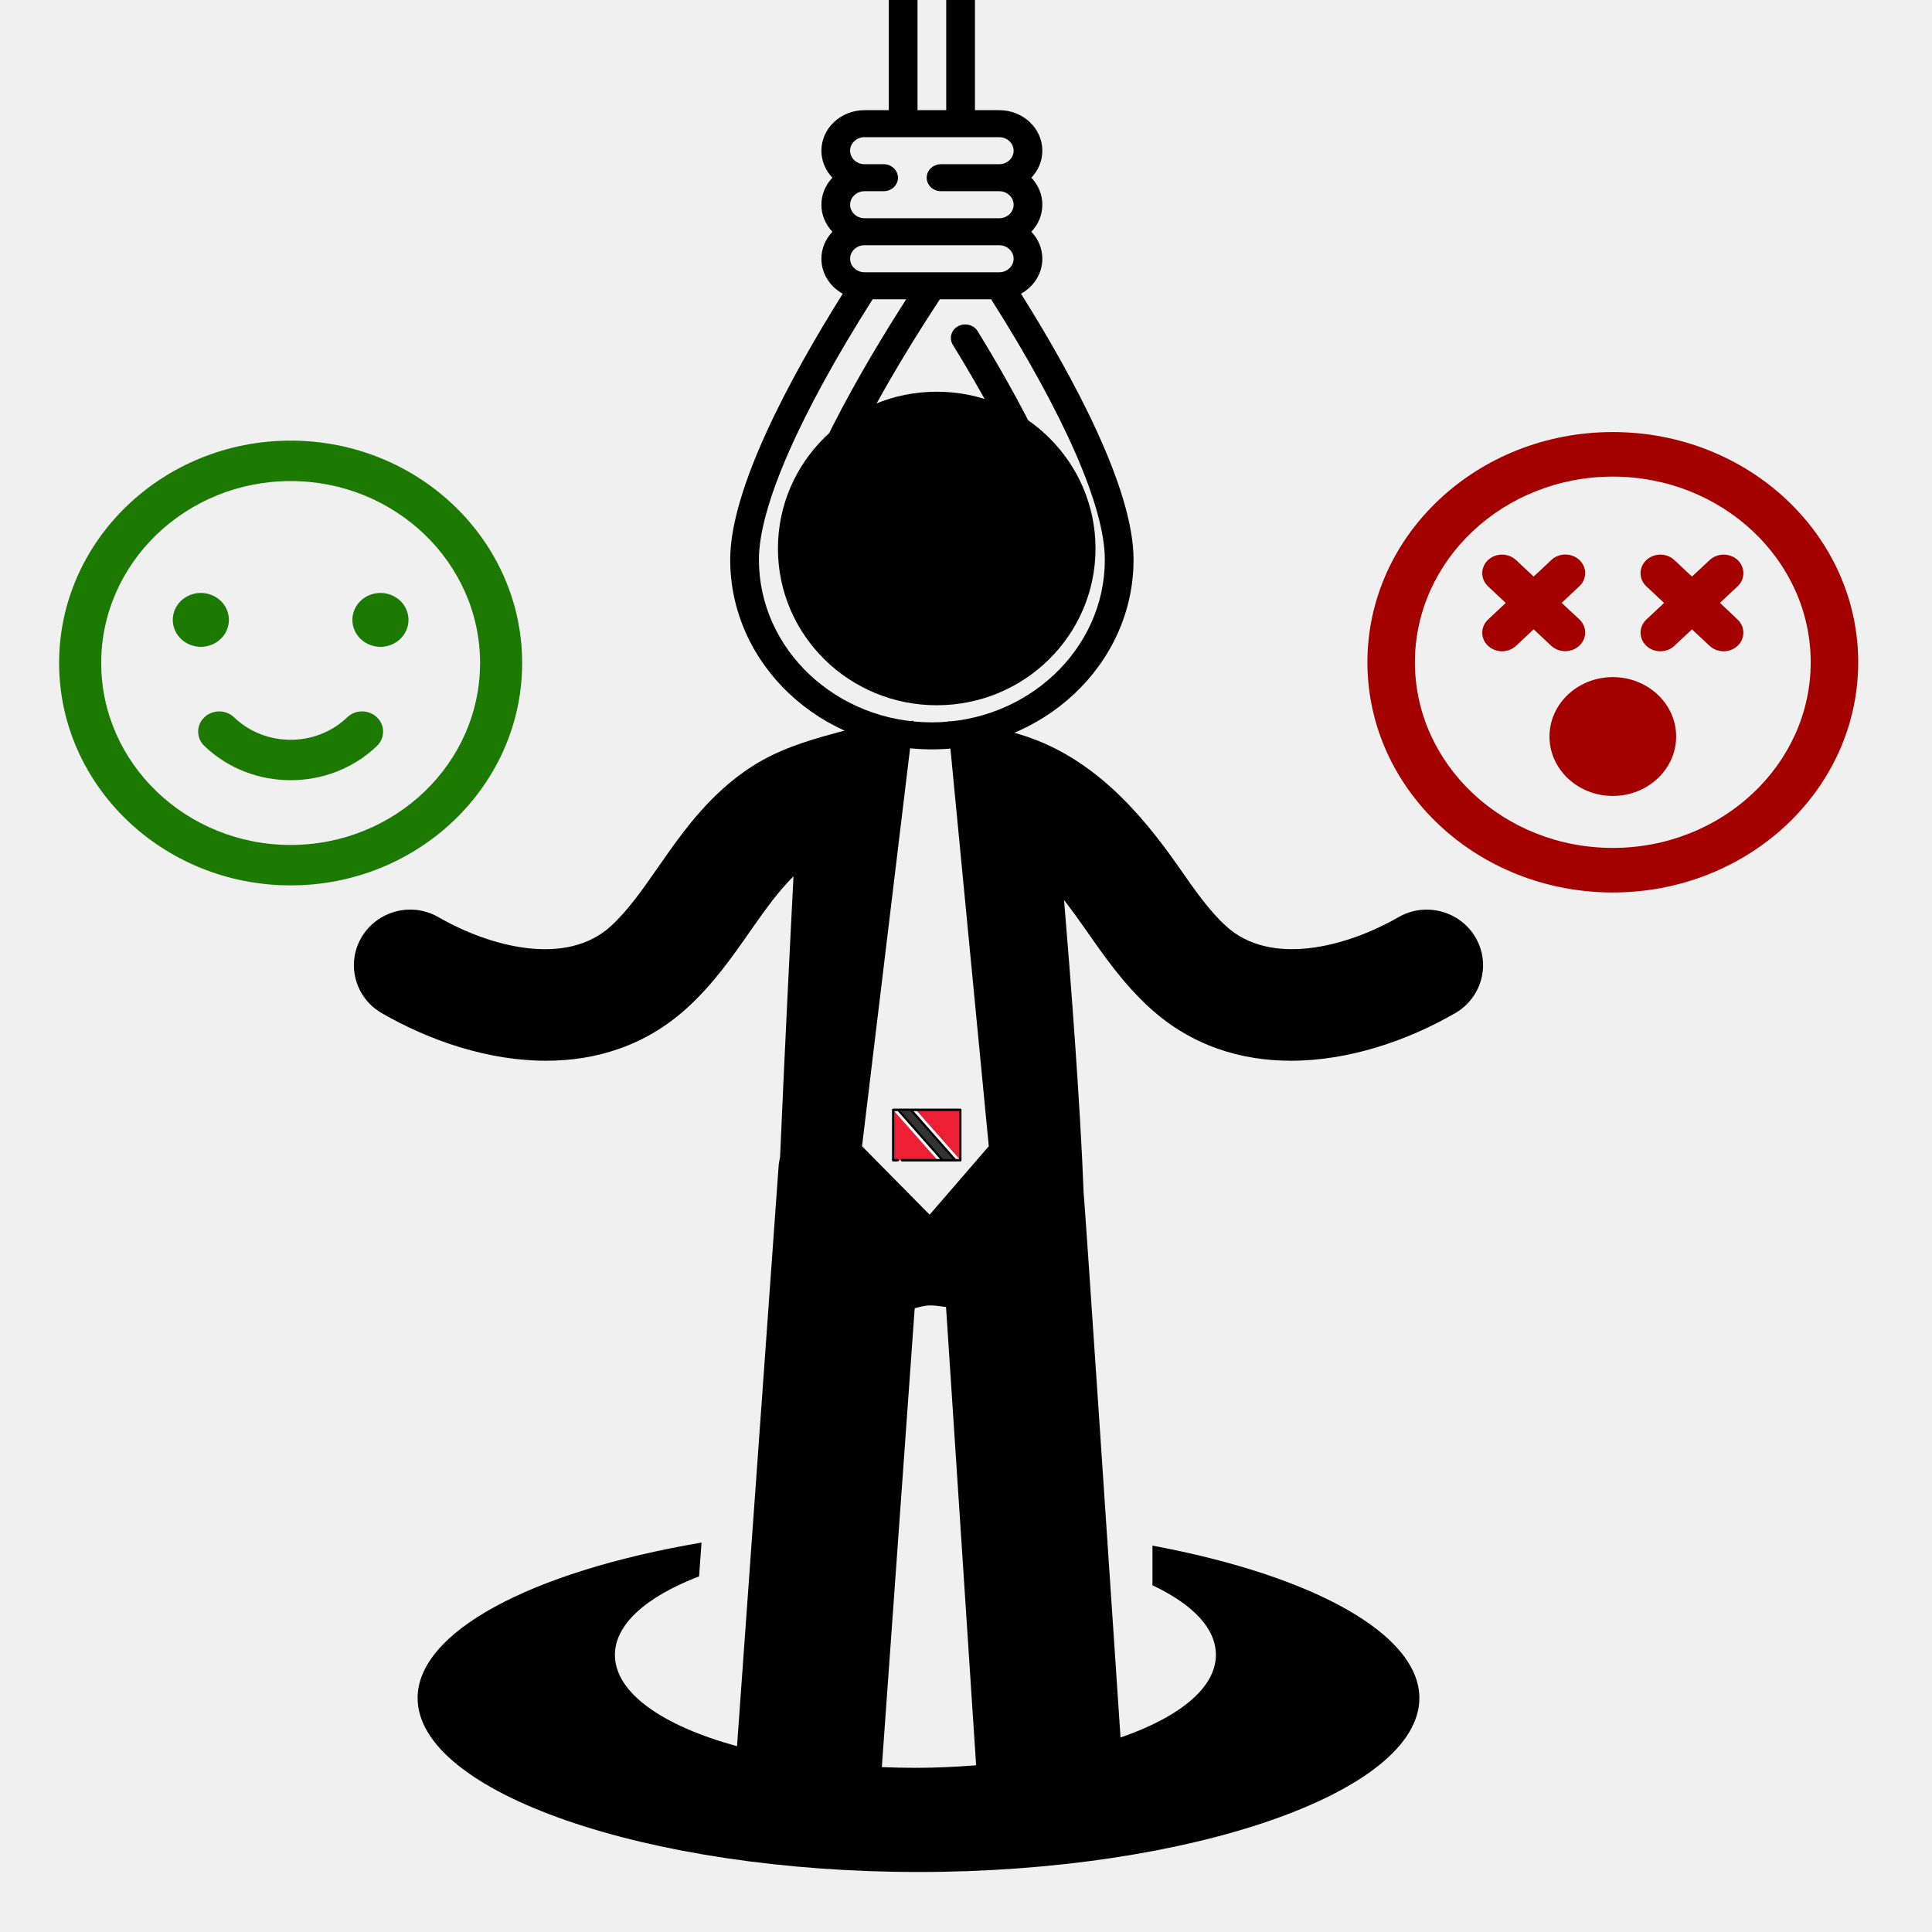
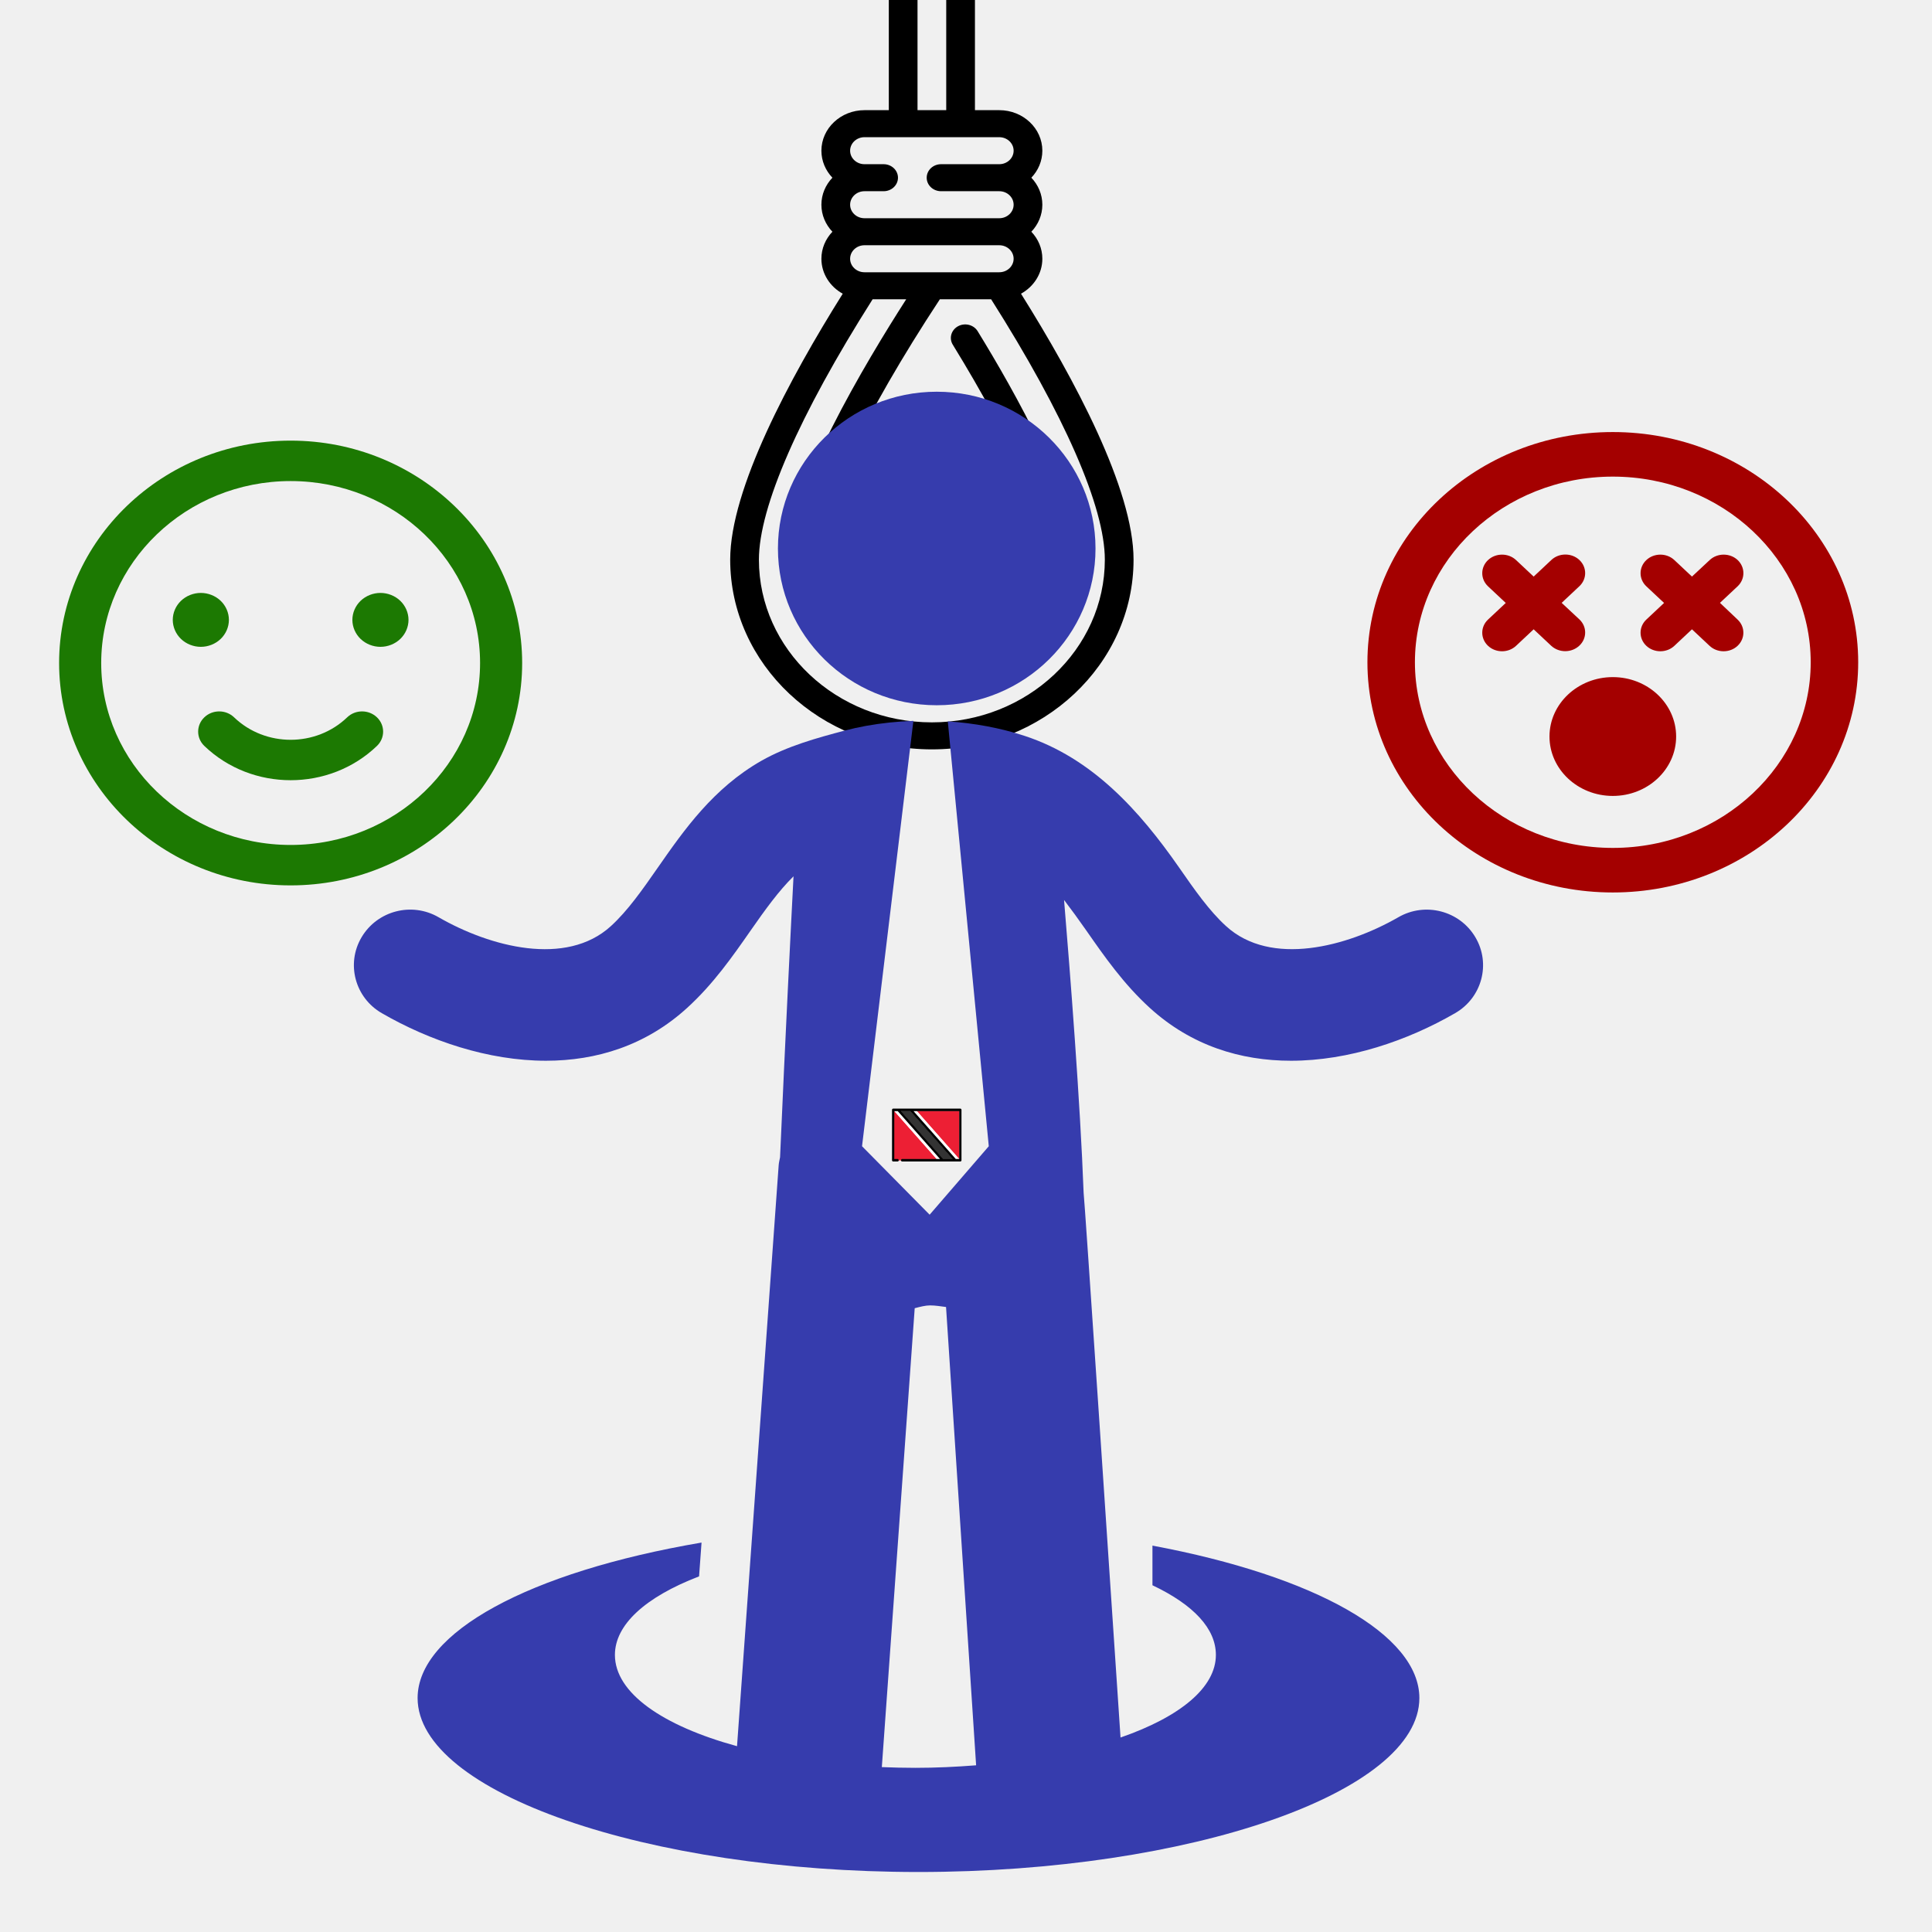
<svg xmlns="http://www.w3.org/2000/svg" viewBox="0 0 500 500">
-   <g transform="matrix(0.478493, 0, 0, 0.478868, 47.87389, 101.3762)" style="">
-     <path d="M 320.704 84.744 C 320.704 37.934 359.159 0 406.608 0 C 454.037 0 492.469 37.934 492.469 84.744 C 492.469 131.576 454.035 169.444 406.608 169.444 C 359.159 169.444 320.704 131.576 320.704 84.744 Z M 697.917 294.813 C 689.432 280.49 670.79 275.629 656.282 284.006 C 628.428 300 587.303 310.894 563.095 288.823 C 553.926 280.49 545.985 269.096 537.596 257.031 C 516.242 226.41 490.808 198.025 454.143 186.002 C 440.744 181.619 426.68 179.101 412.576 178.147 L 434.744 407.77 L 402.756 444.77 L 366.19 407.77 L 393.967 177.887 C 385.395 178.191 376.857 179.059 368.425 180.578 C 364.541 181.273 360.71 182.119 356.912 183.117 C 341.601 187.154 325.771 191.537 311.904 199.371 C 285.743 214.215 269.868 236.936 255.849 257.032 C 247.451 269.098 239.486 280.491 230.339 288.824 C 206.131 310.894 164.996 300.044 137.153 284.007 C 122.634 275.609 104.015 280.491 95.519 294.814 C 87.023 309.115 91.938 327.496 106.446 335.851 C 132.205 350.717 163.911 361.567 195.27 361.567 C 222.332 361.567 249.155 353.494 271.67 332.943 C 285.808 320.052 296.073 305.339 305.99 291.124 C 313.845 279.883 321.073 269.835 329.135 261.893 C 327.79 287.696 324.632 349.935 321.854 413.737 C 321.594 415.148 321.214 416.538 321.106 418.011 L 298.58 732.01 C 258.346 721.007 232.532 703.212 232.532 682.683 C 232.532 666.537 248.667 651.52 278.051 640.236 L 279.386 621.964 C 185.886 637.893 125.816 670.64 125.816 705.991 C 125.816 756.968 249.872 800.002 396.714 800.002 C 543.568 800.002 667.634 756.968 667.634 705.991 C 667.634 671.854 611.384 640.061 523.266 623.613 L 523.266 645.032 C 545.662 655.666 557.577 668.555 557.577 682.683 C 557.577 700.13 538.546 716.06 506.004 727.324 C 500.59 646.224 486.442 434.594 486.039 432.901 C 484.248 384.549 478.736 313.912 475.459 274.675 C 479.409 279.84 483.348 285.265 487.449 291.125 C 497.367 305.339 507.641 320.053 521.769 332.944 C 544.294 353.495 571.108 361.568 598.179 361.568 C 629.516 361.568 661.234 350.717 686.97 335.852 C 701.508 327.496 706.414 309.115 697.917 294.813 Z M 395.084 743.707 C 388.921 743.707 382.866 743.555 376.898 743.316 L 394.681 495.311 C 397.612 494.531 400.508 493.791 403.014 493.791 C 405.954 493.791 408.777 494.312 411.629 494.66 L 427.894 742.338 C 417.025 743.186 406.077 743.707 395.084 743.707 Z" />
-   </g>
  <g transform="matrix(0.339961, 0, 0, 0.365302, 78.85297, 214.6592)" style="" />
  <g transform="matrix(0.339961, 0, 0, 0.365302, 78.85297, 214.6592)" style="" />
  <g transform="matrix(0.339961, 0, 0, 0.365302, 78.85297, 214.6592)" style="" />
  <g transform="matrix(0.339961, 0, 0, 0.365302, 78.85297, 214.6592)" style="" />
  <g transform="matrix(0.339961, 0, 0, 0.365302, 78.85297, 214.6592)" style="" />
  <g transform="matrix(0.339961, 0, 0, 0.365302, 78.85297, 214.6592)" style="" />
  <g transform="matrix(0.339961, 0, 0, 0.365302, 78.85297, 214.6592)" style="" />
  <g transform="matrix(0.339961, 0, 0, 0.365302, 78.85297, 214.6592)" style="" />
  <g transform="matrix(0.339961, 0, 0, 0.365302, 78.85297, 214.6592)" style="" />
  <g transform="matrix(0.339961, 0, 0, 0.365302, 78.85297, 214.6592)" style="" />
  <g transform="matrix(0.339961, 0, 0, 0.365302, 78.85297, 214.6592)" style="" />
  <g transform="matrix(0.339961, 0, 0, 0.365302, 78.85297, 214.6592)" style="" />
  <g transform="matrix(0.339961, 0, 0, 0.365302, 78.85297, 214.6592)" style="" />
  <g transform="matrix(0.339961, 0, 0, 0.365302, 78.85297, 214.6592)" style="" />
  <g id="XMLID_92_" transform="matrix(0.363143, 0, 0, 0.348797, 15.2982, 114.0343)" style="">
    <path id="XMLID_93_" d="M165,0C74.019,0,0,74.019,0,165s74.019,165,165,165s165-74.019,165-165S255.981,0,165,0z M165,300 c-74.439,0-135-60.561-135-135S90.561,30,165,30s135,60.561,135,135S239.439,300,165,300z" style="fill: rgb(28, 121, 2);" />
    <path id="XMLID_104_" d="M205.306,205.305c-22.226,22.224-58.386,22.225-80.611,0.001c-5.857-5.858-15.355-5.858-21.213,0 c-5.858,5.858-5.858,15.355,0,21.213c16.963,16.963,39.236,25.441,61.519,25.441c22.276,0,44.56-8.482,61.519-25.441 c5.858-5.857,5.858-15.355,0-21.213C220.661,199.447,211.163,199.448,205.306,205.305z" style="fill: rgb(28, 121, 2);" />
    <path id="XMLID_105_" d="M115.14,147.14c3.73-3.72,5.86-8.88,5.86-14.14c0-5.26-2.13-10.42-5.86-14.14 c-3.72-3.72-8.88-5.86-14.14-5.86c-5.271,0-10.42,2.14-14.141,5.86C83.13,122.58,81,127.74,81,133c0,5.26,2.13,10.42,5.859,14.14 C90.58,150.87,95.74,153,101,153S111.42,150.87,115.14,147.14z" style="fill: rgb(28, 121, 2);" />
    <path id="XMLID_106_" d="M229,113c-5.26,0-10.42,2.14-14.141,5.86C211.14,122.58,209,127.73,209,133c0,5.27,2.14,10.42,5.859,14.14 C218.58,150.87,223.74,153,229,153s10.42-2.13,14.14-5.86c3.72-3.72,5.86-8.87,5.86-14.14c0-5.26-2.141-10.42-5.86-14.14 C239.42,115.14,234.26,113,229,113z" style="fill: rgb(28, 121, 2);" />
  </g>
  <path d="M 417.394 111.815 C 382.312 111.815 353.889 138.481 353.889 171.393 C 353.889 204.304 382.312 230.97 417.394 230.97 C 452.475 230.97 480.899 204.304 480.899 171.393 C 480.899 138.481 452.475 111.815 417.394 111.815 Z M 417.394 219.439 C 389.149 219.439 366.18 197.89 366.18 171.393 C 366.18 144.895 389.149 123.347 417.394 123.347 C 445.639 123.347 468.609 144.895 468.609 171.393 C 468.609 197.89 445.639 219.439 417.394 219.439 Z M 408.739 167.092 C 410.736 165.218 410.736 162.168 408.739 160.294 L 404.155 156.018 L 408.739 151.718 C 410.736 149.843 410.736 146.793 408.739 144.919 C 406.742 143.046 403.49 143.046 401.492 144.919 L 396.909 149.219 L 392.351 144.943 C 390.353 143.07 387.101 143.07 385.104 144.943 C 383.107 146.818 383.107 149.868 385.104 151.742 L 389.687 156.042 L 385.104 160.342 C 383.107 162.216 383.107 165.267 385.104 167.141 C 387.101 169.015 390.353 169.015 392.351 167.141 L 396.909 162.864 L 401.467 167.141 C 403.49 168.991 406.717 168.991 408.739 167.092 Z M 449.711 144.943 C 447.713 143.07 444.461 143.07 442.463 144.943 L 437.88 149.219 L 433.322 144.943 C 431.325 143.07 428.073 143.07 426.075 144.943 C 424.078 146.818 424.078 149.868 426.075 151.742 L 430.659 156.042 L 426.075 160.342 C 424.078 162.216 424.078 165.267 426.075 167.141 C 428.073 169.015 431.325 169.015 433.322 167.141 L 437.88 162.864 L 442.438 167.141 C 444.435 169.015 447.687 169.015 449.685 167.141 C 451.682 165.267 451.682 162.216 449.685 160.342 L 445.126 156.018 L 449.711 151.718 C 451.682 149.843 451.682 146.818 449.711 144.943 Z M 417.394 175.236 C 408.355 175.236 401.006 182.132 401.006 190.612 C 401.006 199.092 408.355 205.986 417.394 205.986 C 426.434 205.986 433.783 199.092 433.783 190.612 C 433.783 182.132 426.434 175.236 417.394 175.236 Z" style="fill: rgb(164, 0, 0);" />
  <g transform="matrix(0.495418, 0, 0, 0.466095, 124.7454, -25.12623)" style="">
    <path d="M281.563,216.99c6.66-3.912,11.143-11.146,11.143-19.412c0-5.758-2.177-11.016-5.747-15c3.571-3.984,5.747-9.242,5.747-15 s-2.177-11.016-5.747-15c3.571-3.984,5.747-9.242,5.747-15c0-12.407-10.093-22.5-22.5-22.5H257.5V7.5c0-4.142-3.358-7.5-7.5-7.5 s-7.5,3.358-7.5,7.5v107.579h-15V7.5c0-4.142-3.358-7.5-7.5-7.5s-7.5,3.358-7.5,7.5v107.579h-12.708 c-12.407,0-22.5,10.093-22.5,22.5c0,5.758,2.177,11.016,5.747,15c-3.571,3.984-5.747,9.242-5.747,15s2.177,11.016,5.747,15 c-3.571,3.984-5.747,9.242-5.747,15c0,8.266,4.483,15.5,11.143,19.412c-27.912,47.338-58.789,108.545-58.789,147.656 C129.646,422.739,176.908,470,235,470s105.354-47.261,105.354-105.354C340.354,325.537,309.476,264.33,281.563,216.99z M235,455 c-49.821,0-90.354-40.532-90.354-90.354c0-29.091,21.078-80.342,59.401-144.568h17.548 c-20.776,34.383-61.949,107.249-61.949,144.568C159.646,406.197,193.45,440,235,440s75.354-33.803,75.354-75.354 c0-32.933-32.231-93.614-51.444-126.854c-2.073-3.586-6.659-4.813-10.247-2.74c-3.591,2.099-4.807,6.67-2.74,10.247 c31.414,54.349,49.431,97.849,49.431,119.347C295.354,397.925,268.279,425,235,425s-60.354-27.075-60.354-60.354 c0-24.986,24.667-80.172,64.529-144.568h0.457h26.319c38.324,64.227,59.403,115.479,59.403,144.568 C325.354,414.468,284.821,455,235,455z M192.292,137.579c0-4.136,3.364-7.5,7.5-7.5h70.414c4.136,0,7.5,3.364,7.5,7.5 s-3.364,7.5-7.5,7.5h-30.414c-4.142,0-7.5,3.358-7.5,7.5c0.001,4.143,3.358,7.5,7.5,7.5h30.414c4.136,0,7.5,3.364,7.5,7.5 s-3.364,7.5-7.5,7.5h-70.414c-4.136,0-7.5-3.364-7.5-7.5s3.364-7.5,7.5-7.5h10c4.142,0,7.499-3.357,7.5-7.499 c0-4.144-3.358-7.501-7.5-7.501h-10C195.657,145.079,192.292,141.714,192.292,137.579z M199.792,190.079h70.414 c4.136,0,7.5,3.364,7.5,7.5s-3.364,7.5-7.5,7.5h-70.414c-4.136,0-7.5-3.364-7.5-7.5S195.657,190.079,199.792,190.079z" />
  </g>
  <g transform="matrix(0.495418, 0, 0, 0.466095, 227.3132, 151.098)" style="" />
+   <g transform="matrix(0.478493, 0, 0, 0.478868, 47.87389, 101.3762)" style="">
+     <path d="M 320.704 84.744 C 320.704 37.934 359.159 0 406.608 0 C 454.037 0 492.469 37.934 492.469 84.744 C 492.469 131.576 454.035 169.444 406.608 169.444 C 359.159 169.444 320.704 131.576 320.704 84.744 Z M 697.917 294.813 C 689.432 280.49 670.79 275.629 656.282 284.006 C 628.428 300 587.303 310.894 563.095 288.823 C 553.926 280.49 545.985 269.096 537.596 257.031 C 516.242 226.41 490.808 198.025 454.143 186.002 C 440.744 181.619 426.68 179.101 412.576 178.147 L 434.744 407.77 L 402.756 444.77 L 366.19 407.77 L 393.967 177.887 C 385.395 178.191 376.857 179.059 368.425 180.578 C 364.541 181.273 360.71 182.119 356.912 183.117 C 341.601 187.154 325.771 191.537 311.904 199.371 C 285.743 214.215 269.868 236.936 255.849 257.032 C 247.451 269.098 239.486 280.491 230.339 288.824 C 206.131 310.894 164.996 300.044 137.153 284.007 C 122.634 275.609 104.015 280.491 95.519 294.814 C 87.023 309.115 91.938 327.496 106.446 335.851 C 132.205 350.717 163.911 361.567 195.27 361.567 C 222.332 361.567 249.155 353.494 271.67 332.943 C 285.808 320.052 296.073 305.339 305.99 291.124 C 313.845 279.883 321.073 269.835 329.135 261.893 C 327.79 287.696 324.632 349.935 321.854 413.737 C 321.594 415.148 321.214 416.538 321.106 418.011 L 298.58 732.01 C 258.346 721.007 232.532 703.212 232.532 682.683 C 232.532 666.537 248.667 651.52 278.051 640.236 L 279.386 621.964 C 185.886 637.893 125.816 670.64 125.816 705.991 C 125.816 756.968 249.872 800.002 396.714 800.002 C 543.568 800.002 667.634 756.968 667.634 705.991 C 667.634 671.854 611.384 640.061 523.266 623.613 L 523.266 645.032 C 545.662 655.666 557.577 668.555 557.577 682.683 C 557.577 700.13 538.546 716.06 506.004 727.324 C 500.59 646.224 486.442 434.594 486.039 432.901 C 484.248 384.549 478.736 313.912 475.459 274.675 C 479.409 279.84 483.348 285.265 487.449 291.125 C 497.367 305.339 507.641 320.053 521.769 332.944 C 544.294 353.495 571.108 361.568 598.179 361.568 C 629.516 361.568 661.234 350.717 686.97 335.852 C 701.508 327.496 706.414 309.115 697.917 294.813 Z M 395.084 743.707 C 388.921 743.707 382.866 743.555 376.898 743.316 L 394.681 495.311 C 397.612 494.531 400.508 493.791 403.014 493.791 C 405.954 493.791 408.777 494.312 411.629 494.66 L 427.894 742.338 C 417.025 743.186 406.077 743.707 395.084 743.707 Z" style="fill: rgb(54, 60, 173);" />
+   </g>
  <g transform="matrix(0.495418, 0, 0, 0.466095, 227.3132, 151.098)" style="" />
  <g transform="matrix(0.495418, 0, 0, 0.466095, 227.3132, 151.098)" style="" />
  <g transform="matrix(0.495418, 0, 0, 0.466095, 227.3132, 151.098)" style="" />
  <g transform="matrix(0.495418, 0, 0, 0.466095, 227.3132, 151.098)" style="" />
  <g transform="matrix(0.495418, 0, 0, 0.466095, 227.3132, 151.098)" style="" />
  <g transform="matrix(0.495418, 0, 0, 0.466095, 227.3132, 151.098)" style="" />
  <g transform="matrix(0.495418, 0, 0, 0.466095, 227.3132, 151.098)" style="" />
  <g transform="matrix(0.495418, 0, 0, 0.466095, 227.3132, 151.098)" style="" />
  <g transform="matrix(0.495418, 0, 0, 0.466095, 227.3132, 151.098)" style="" />
  <g transform="matrix(0.495418, 0, 0, 0.466095, 227.3132, 151.098)" style="" />
  <g transform="matrix(0.495418, 0, 0, 0.466095, 227.3132, 151.098)" style="" />
  <g transform="matrix(0.495418, 0, 0, 0.466095, 227.3132, 151.098)" style="" />
  <g transform="matrix(0.495418, 0, 0, 0.466095, 227.3132, 151.098)" style="" />
  <g transform="matrix(0.495418, 0, 0, 0.466095, 227.3132, 151.098)" style="" />
  <g transform="matrix(0.022467, 0, 0, 0.02525, 230.8566, 283.6502)" style="">
    <path fill="#ED1F34" d="M76.419,659.064v-1c0-6.563-5.34-11.903-11.903-11.903H24.807V152.508l489.999,493.653H116.129 c-6.563,0-11.903,5.34-11.903,11.903v1H76.419z" />
    <path fill="#ED1F34" d="M116.129,645.161h396.275L25.807,154.935v490.226h38.709c7.126,0,12.903,5.775,12.903,12.903h25.806 C103.226,650.937,109.003,645.161,116.129,645.161z" />
    <polygon fill="#ED1F34" points="285.194,153.839 775.193,153.839 775.193,647.492 &#09;" />
    <polygon fill="#ED1F34" points="774.193,645.065 774.193,154.839 287.596,154.839 &#09;" />
    <polygon fill="#FFFFFF" points="552.723,645.161 66.027,154.839 25.807,154.839 25.807,154.935 512.404,645.161 &#09;" />
    <polygon fill="#FFFFFF" points="247.276,154.839 733.975,645.161 774.193,645.161 774.193,645.065 287.596,154.839 &#09;" />
    <polygon fill="#333333" points="588.668,646.161 99.983,153.839 211.333,153.839 700.015,646.161 &#09;" />
    <polygon fill="#333333" points="697.613,645.161 210.916,154.839 102.385,154.839 589.084,645.161 &#09;" />
    <path d="M787.097,129.032H12.903C5.777,129.032,0,134.808,0,141.936v516.129c0,7.128,5.777,12.903,12.903,12.903h51.613 c7.126,0,12.903-5.775,12.903-12.903s-5.777-12.903-12.903-12.903H25.807V154.935v-0.096h40.22l486.696,490.322h-40.318H116.129 c-7.126,0-12.903,5.775-12.903,12.903s5.777,12.903,12.903,12.903h670.968c7.128,0,12.903-5.775,12.903-12.903V141.936 C800,134.808,794.225,129.032,787.097,129.032z M774.193,645.065v0.096h-40.219L247.276,154.839h40.318h486.6V645.065z M210.916,154.839l486.697,490.322H589.084L102.385,154.839H210.916z" />
  </g>
</svg>
